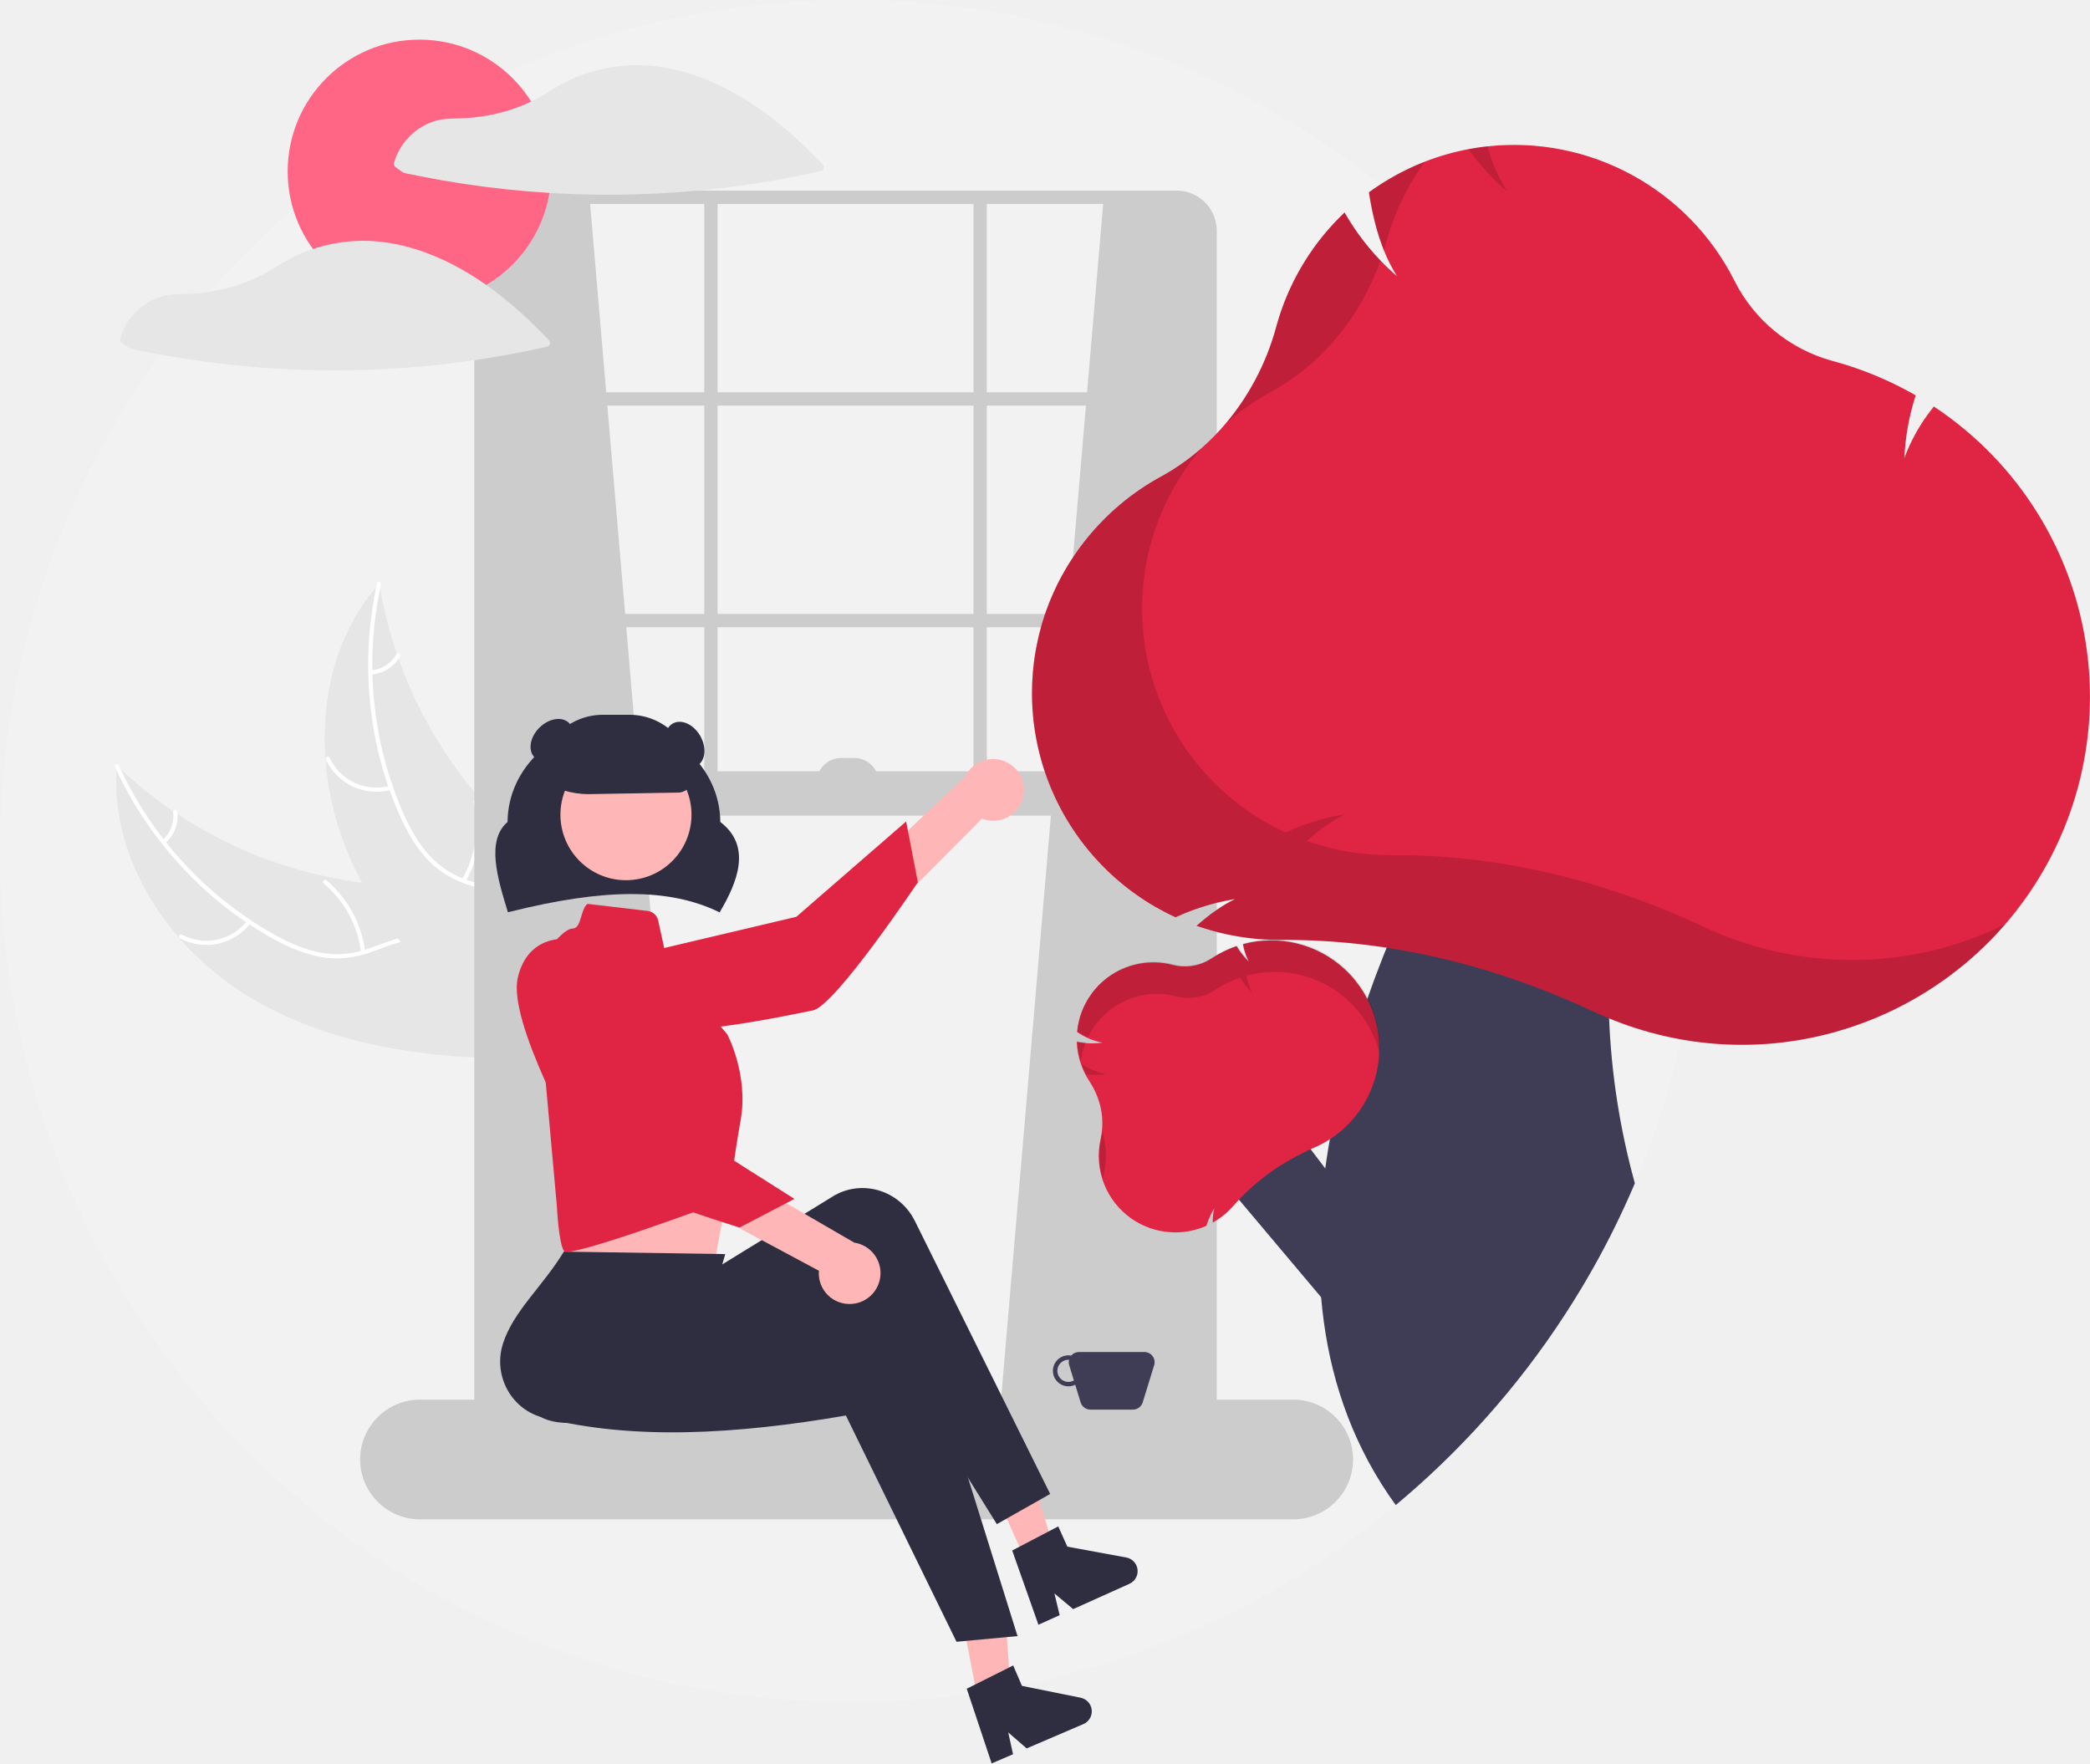
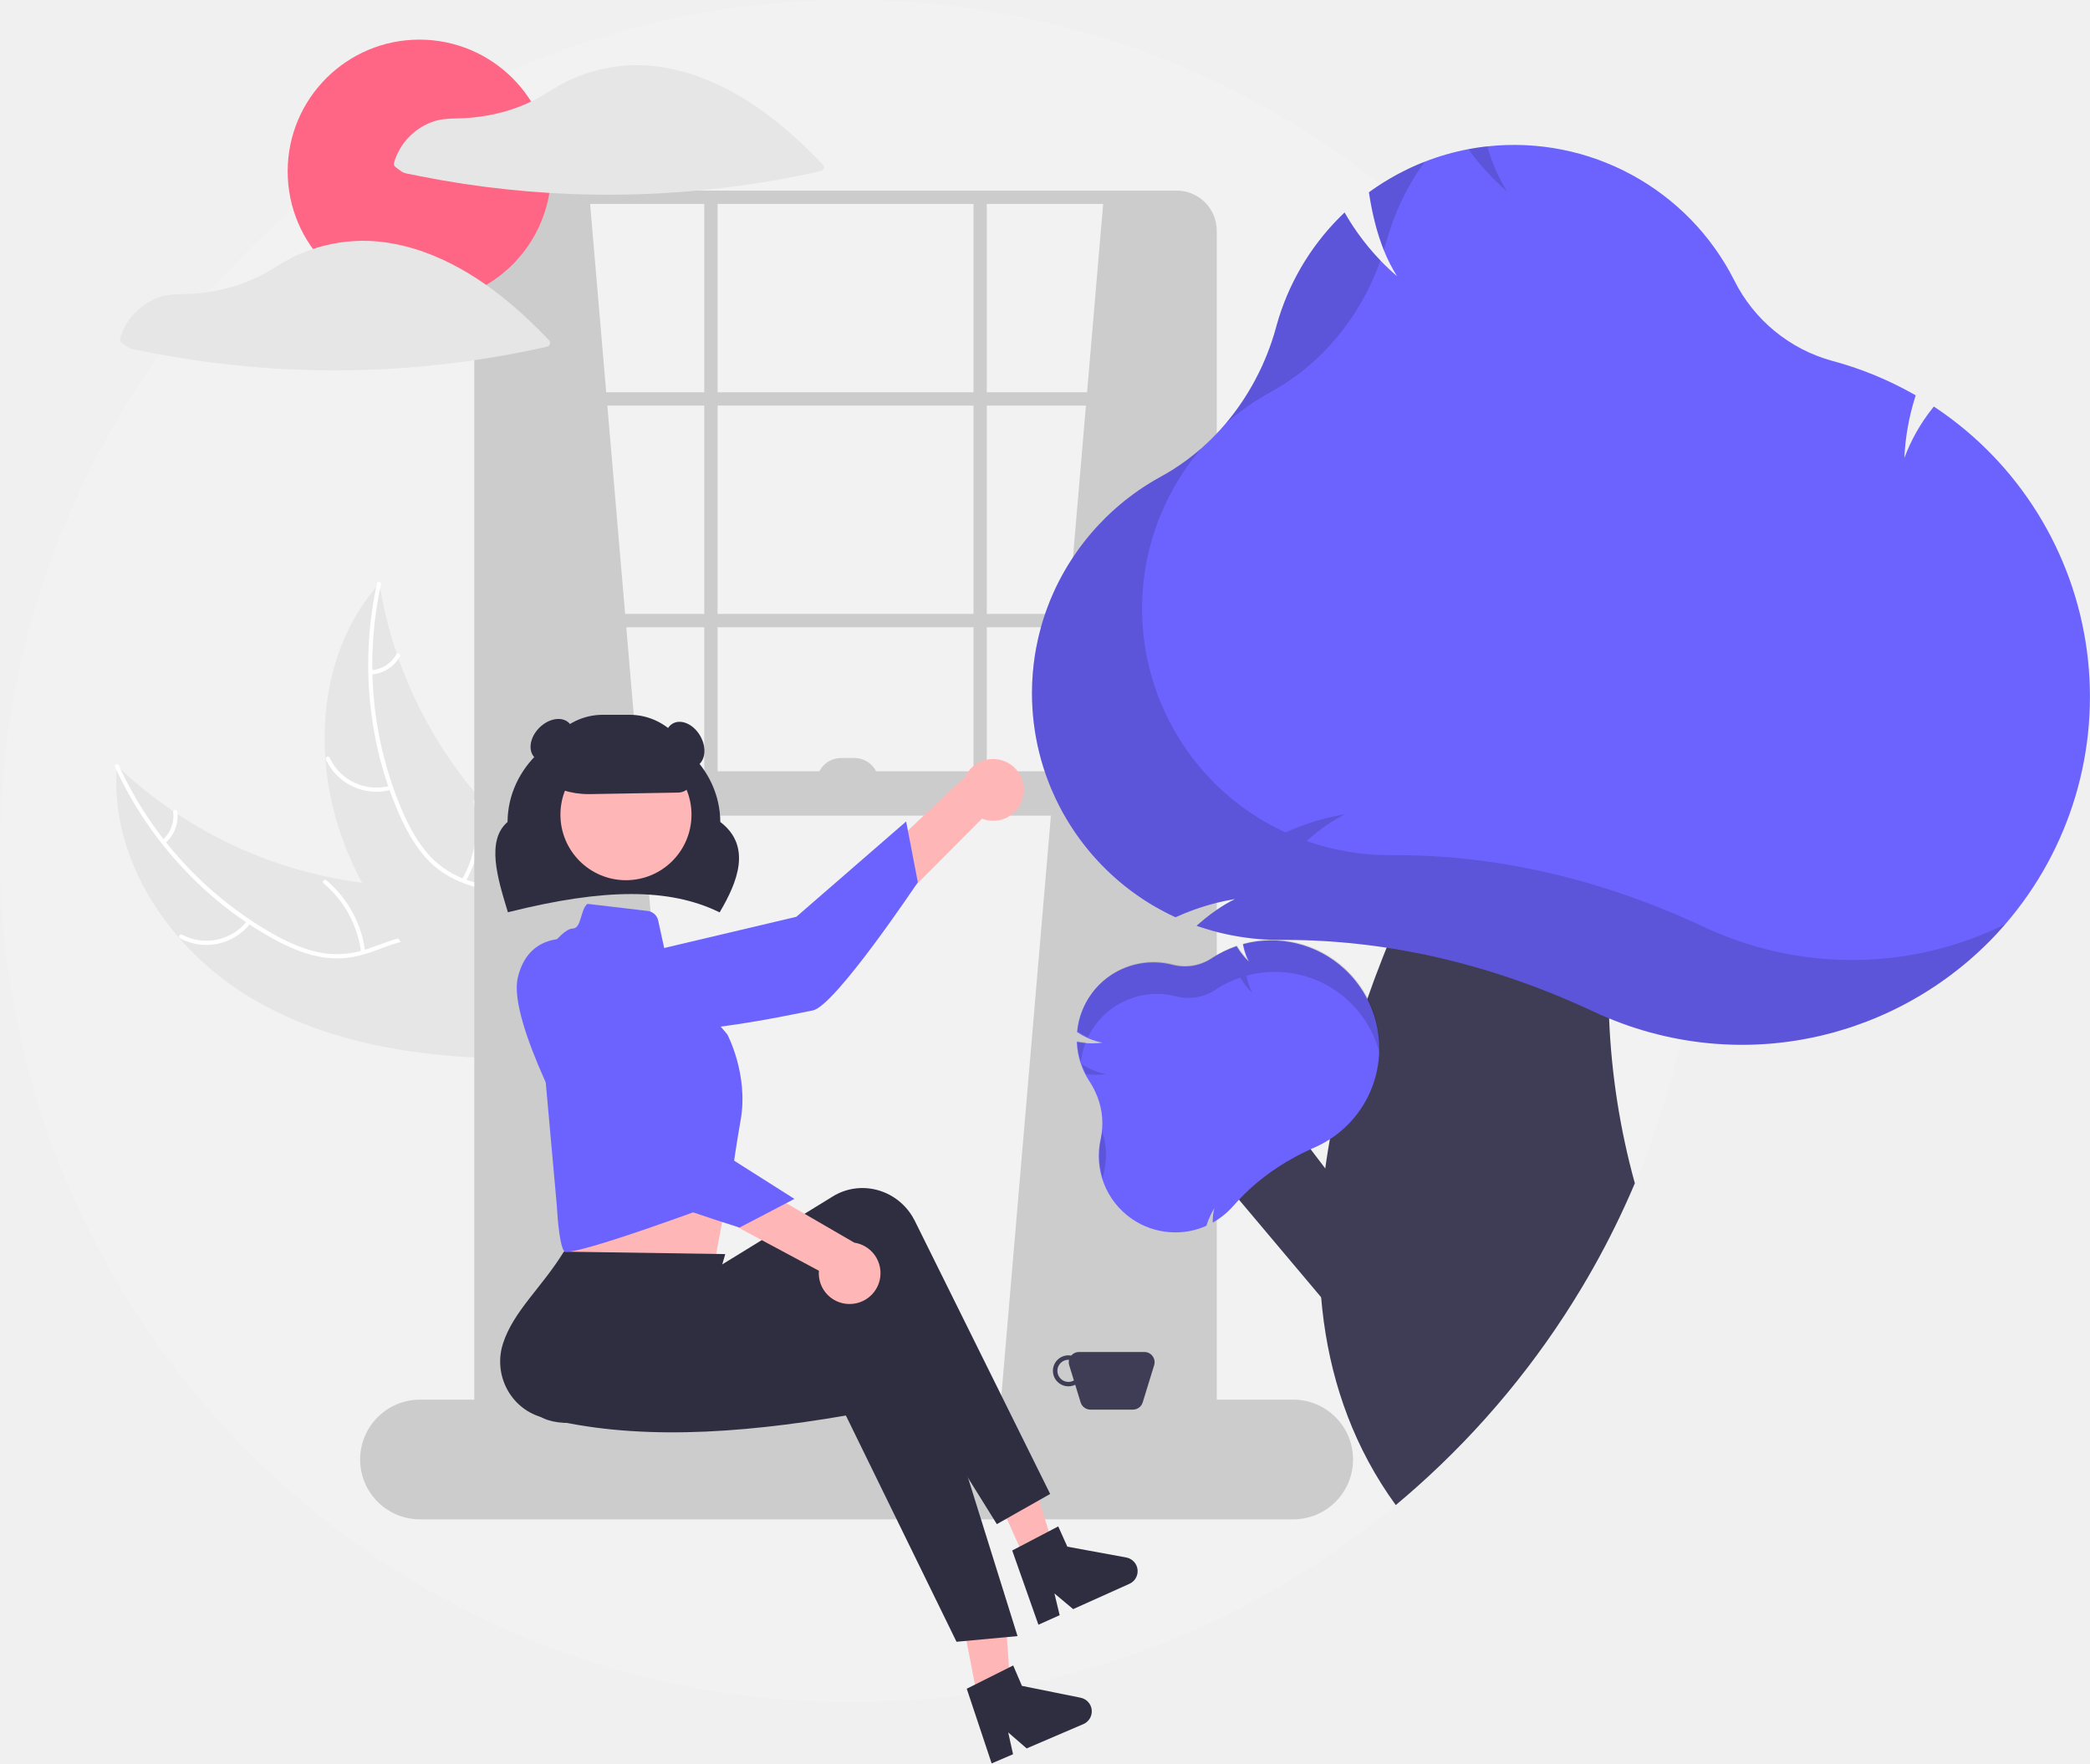
<svg xmlns="http://www.w3.org/2000/svg" data-name="Layer 1" width="943.001" height="795.629" viewBox="0 0 943.001 795.629">
  <path d="M896.499,436.185q0,16.77-1.41,33.2-1.11,12.825-3.03,25.42-2.04,13.335-5,26.35v.01q-1.935,8.565-4.25,16.99a378.355,378.355,0,0,1-16.67,47.92q-2.16,5.085-4.46,10.1a378.585,378.585,0,0,1-19.46,36.94,385.534,385.534,0,0,1-74.35,89.85q-4.74,4.215-9.61,8.29a382.421,382.421,0,0,1-245.76,88.93c-212.08,0-384-171.92-384-384,0-212.08,171.92-384,384-384a382.306,382.306,0,0,1,238.77,83.25q4.77,3.78,9.42,7.73a386.731,386.731,0,0,1,42.23,41.8h.01A382.505,382.505,0,0,1,896.499,436.185Z" transform="translate(-128.4995 -52.18526)" fill="#f2f2f2" />
  <path d="M241.856,502.516c-36.581-21.772-64.19-62.461-60.606-104.878a196.133,196.133,0,0,0,123.333,54.055c17.822,1.053,37.754.369,50.874,12.478,8.163,7.534,11.963,18.878,12.586,29.969.623,11.091-1.599,22.124-3.809,33.011l.761,2.667C322.426,529.978,278.436,524.288,241.856,502.516Z" transform="translate(-128.4995 -52.18526)" fill="#e6e6e6" />
  <path d="M182.142,397.593a167.641,167.641,0,0,0,69.678,76.049c6.587,3.687,13.59,6.854,21.032,8.323a41.405,41.405,0,0,0,21.723-1.721c6.534-2.204,12.963-5.214,19.919-5.791,7.332-.608,14.12,2.221,19.453,7.175,6.525,6.062,10.483,14.107,14.08,22.109,3.994,8.885,8.001,18.176,15.659,24.565.928.774-.328,2.168-1.254,1.396-13.322-11.116-15.497-29.732-26.146-42.824-4.969-6.109-11.809-10.757-19.935-10.635-7.106.107-13.738,3.206-20.334,5.495-6.927,2.403-13.865,3.532-21.178,2.474-7.48-1.081-14.622-3.981-21.274-7.484a162.642,162.642,0,0,1-40.498-30.723A170.614,170.614,0,0,1,180.355,398.165c-.501-1.095,1.29-1.66,1.787-.572Z" transform="translate(-128.4995 -52.18526)" fill="#fff" />
  <path d="M241.624,468.62a25.152,25.152,0,0,1-31.817,6.956c-1.064-.571-.227-2.25.838-1.679a23.29,23.29,0,0,0,29.583-6.531c.727-.964,2.119.296,1.396,1.254Z" transform="translate(-128.4995 -52.18526)" fill="#fff" />
  <path d="M291.41,481.797a48.478,48.478,0,0,0-16.879-31.036c-.925-.777.33-2.172,1.254-1.396A50.424,50.424,0,0,1,293.284,481.697c.148,1.201-1.727,1.294-1.874.1Z" transform="translate(-128.4995 -52.18526)" fill="#fff" />
  <path d="M201.841,431.157a14.237,14.237,0,0,0,4.79-12.632c-.163-1.198,1.712-1.29,1.874-.1a15.954,15.954,0,0,1-5.268,13.986.97.97,0,0,1-1.325.071.943.943,0,0,1-.071-1.325Z" transform="translate(-128.4995 -52.18526)" fill="#fff" />
  <path d="M299.659,315.46c.123.745.246,1.491.383,2.243a187.493,187.493,0,0,0,7.517,29.471c.243.747.501,1.499.765,2.238a197.66,197.66,0,0,0,36.584,62.908,191.952,191.952,0,0,0,20.694,20.552c10.233,8.722,22.022,17.365,28.582,28.626a32.93,32.93,0,0,1,1.871,3.621L368.189,528.683c-.136.113-.258.232-.394.346l-.997,2.589c-.405-.299-.818-.618-1.223-.917-.236-.172-.465-.359-.701-.532-.155-.119-.31-.24-.457-.339-.052-.04-.103-.08-.141-.113-.147-.099-.273-.206-.405-.299q-3.474-2.664-6.923-5.386c-.015-.006-.015-.006-.023-.027-17.484-13.872-33.964-29.326-47.574-46.789-.409-.526-.833-1.057-1.23-1.611a183.167,183.167,0,0,1-16.25-25.087,161.928,161.928,0,0,1-6.968-14.829,134.653,134.653,0,0,1-9.588-40.995c-2.043-28.075,4.916-56.49,22.949-77.632C298.727,316.522,299.182,315.995,299.659,315.46Z" transform="translate(-128.4995 -52.18526)" fill="#e6e6e6" />
  <path d="M300.403,315.957a167.641,167.641,0,0,0,9.848,102.672c3.04,6.91,6.724,13.655,11.782,19.308a41.405,41.405,0,0,0,18.381,11.705c6.544,2.175,13.489,3.641,19.391,7.369,6.22,3.929,9.937,10.274,11.212,17.441,1.56,8.769-.123,17.575-2.069,26.13-2.16,9.498-4.555,19.33-2.287,29.042.275,1.177-1.567,1.534-1.841.359-3.945-16.896,5.527-33.07,4.907-49.934-.29-7.869-2.953-15.699-9.515-20.494-5.738-4.193-12.899-5.711-19.544-7.856-6.977-2.252-13.197-5.528-18.399-10.775-5.322-5.367-9.278-11.982-12.481-18.784a162.642,162.642,0,0,1-13.838-48.913,170.614,170.614,0,0,1,2.683-57.888c.26-1.176,2.029-.549,1.771.619Z" transform="translate(-128.4995 -52.18526)" fill="#fff" />
  <path d="M305.132,408.481A25.152,25.152,0,0,1,275.54,394.879c-.506-1.096,1.174-1.933,1.68-.836a23.29,23.29,0,0,0,27.553,12.596c1.161-.331,1.513,1.512.359,1.841Z" transform="translate(-128.4995 -52.18526)" fill="#fff" />
  <path d="M336.95,448.976a48.477,48.477,0,0,0,5.209-34.943c-.271-1.178,1.571-1.535,1.841-.359a50.424,50.424,0,0,1-5.494,36.35c-.605,1.047-2.158-.006-1.556-1.048Z" transform="translate(-128.4995 -52.18526)" fill="#fff" />
  <path d="M295.923,354.616a14.237,14.237,0,0,0,11.429-7.202c.591-1.055,2.144 0,1.556,1.048a15.954,15.954,0,0,1-12.626,7.995.97.97,0,0,1-1.1-.741.943.943,0,0,1,.741-1.1Z" transform="translate(-128.4995 -52.18526)" fill="#fff" />
  <path d="M394.499,141.185l47,550.192-94,7.068V148.185C358.7,140.774,374.779,139.614,394.499,141.185Z" transform="translate(-128.4995 -52.18526)" fill="#ccc" />
  <path d="M626.499,141.185l-47,550.192,94,7.068V148.185C662.298,140.774,646.22,139.614,626.499,141.185Z" transform="translate(-128.4995 -52.18526)" fill="#ccc" />
  <path d="M659.425,721.185H360.574a18.095,18.095,0,0,1-18.075-18.075V156.26a18.095,18.095,0,0,1,18.075-18.075H659.425A18.095,18.095,0,0,1,677.499,156.26v546.85A18.095,18.095,0,0,1,659.425,721.185Zm-298.851-577A12.088,12.088,0,0,0,348.499,156.26v546.85a12.089,12.089,0,0,0,12.075,12.075H659.425a12.089,12.089,0,0,0,12.075-12.075V156.26a12.088,12.088,0,0,0-12.075-12.075Z" transform="translate(-128.4995 -52.18526)" fill="#ccc" />
  <rect x="217" y="177" width="329" height="6" fill="#ccc" />
  <rect x="217" y="277" width="329" height="6" fill="#ccc" />
  <rect x="317.764" y="89" width="6" height="273" fill="#ccc" />
  <rect x="439.236" y="89" width="6" height="273" fill="#ccc" />
  <path d="M711.999,737.685h-394a27,27,0,0,1,0-54h394a27,27,0,0,1,0,54Z" transform="translate(-128.4995 -52.18526)" fill="#ccc" />
  <rect x="219" y="348" width="327" height="20" fill="#ccc" />
  <path d="M453.194,463.836l-.415-.2c-22.292-10.769-51.483-10.759-94.653.035l-.461.115-.138-.455c-4.567-14.974-9.74-31.934-.021-40.278.136-24.485,21.614-44.368,47.996-44.368,26.376,0,47.851,19.872,47.995,44.351,14.458,11.054,7.567,27.388-.068,40.402Z" transform="translate(-128.4995 -52.18526)" fill="#2f2e41" />
  <path d="M590.206,411.405a13.844,13.844,0,0,1-18.647,10.147l-78.778,79.165L485.753,476.136,563.994,402.621a13.919,13.919,0,0,1,26.212,8.784Z" transform="translate(-128.4995 -52.18526)" fill="#ffb6b6" />
-   <path d="M395.507,487.618s-7.147,16.197,10.488,26.185,79.273-3.812,89.274-5.738S542.625,450.237,542.625,450.237l-5.282-27.415-49.54,43.005Z" transform="translate(-128.4995 -52.18526)" fill="#e02443" />
+   <path d="M395.507,487.618s-7.147,16.197,10.488,26.185,79.273-3.812,89.274-5.738S542.625,450.237,542.625,450.237l-5.282-27.415-49.54,43.005Z" transform="translate(-128.4995 -52.18526)" fill="#6c63ff" />
  <path d="M382.499,577.185l1,19s-2.952,16.83-.524,20.462c2.409,3.614,68.15,4.07,68.15,4.07s4.344-23.416,8.085-43.913Z" transform="translate(-128.4995 -52.18526)" fill="#ffb6b6" />
  <polygon points="443.014 776.221 456.758 773.445 452.824 717.931 432.54 722.028 443.014 776.221" fill="#ffb6b6" />
  <polygon points="462.701 703.978 475.478 698.233 458.903 645.117 440.045 653.597 462.701 703.978" fill="#ffb6b6" />
  <path d="M602.33,726.235l-24.058,13.622-59.332-95.342c-41.651,28.061-82.381,41.499-123.441,48.67-13.882,2.472-28.035,1.219-30.701-12.91q-.187-.991-.298-1.993c-1.639-15.433,17.558-35.215,19.999-54.097l52.54-3.154,6.479,8.307L504.28,591.982c12.219-7.512,28.291-3.449,35.897,9.076q.602.992,1.118,2.033Z" transform="translate(-128.4995 -52.18526)" fill="#2f2e41" />
  <path d="M587.605,790.372l-27.528,2.558-49.913-102.081c-49.495,8.512-96.19,11.239-136.579.942-13.675-3.438-22.034-17.558-18.67-31.538q.236-.98.545-1.94c4.834-14.748,17.487-25.183,27.456-41.404L455.733,618.016l-8.133,28.062,70.736-9.154c14.225-1.841,27.217,8.456,29.018,22.998q.143,1.152.186,2.313Z" transform="translate(-128.4995 -52.18526)" fill="#2f2e41" />
  <circle cx="282.432" cy="367.57" r="29.568" fill="#ffb6b6" />
-   <path d="M393.598,459.997l27.111,3.19a5.532,5.532,0,0,1,4.758,4.313l4.311,19.729,26.877,31.651s9.651,18.096,6.032,38.605-5.21,35.748-5.21,35.748S385.381,620.263,382.968,616.644s-3.196-20.058-3.196-20.058L370.121,489.216S380.979,471.121,387.011,471.121C390.904,470.989,390.405,462.228,393.598,459.997Z" transform="translate(-128.4995 -52.18526)" fill="#e02443" />
-   <ellipse cx="329.711" cy="539.387" rx="6.884" ry="8.261" fill="#e02443" />
+   <path d="M393.598,459.997l27.111,3.19a5.532,5.532,0,0,1,4.758,4.313l4.311,19.729,26.877,31.651s9.651,18.096,6.032,38.605-5.21,35.748-5.21,35.748S385.381,620.263,382.968,616.644s-3.196-20.058-3.196-20.058L370.121,489.216S380.979,471.121,387.011,471.121C390.904,470.989,390.405,462.228,393.598,459.997Z" transform="translate(-128.4995 -52.18526)" fill="#6c63ff" />
+   <ellipse cx="329.711" cy="539.387" rx="6.884" ry="8.261" fill="#6c63ff" />
  <path d="M564.693,814.113l20.954-10.501,3.949,9.213,26.496,5.356a6.261,6.261,0,0,1,1.227,11.892l-25.601,10.974-8.319-7.222,2.183,9.852-9.653,4.138Z" transform="translate(-128.4995 -52.18526)" fill="#2f2e41" />
  <path d="M585.204,751.744l20.766-10.868,4.111,9.142,26.587,4.889a6.261,6.261,0,0,1,1.436,11.869l-25.404,11.422-8.445-7.074,2.356,9.812-9.578,4.307Z" transform="translate(-128.4995 -52.18526)" fill="#2f2e41" />
  <path d="M394.039,410.48a37.838,37.838,0,0,1-21.826-6.886l-.213-.149v-.26a28.532,28.532,0,0,1,28.5-28.5h12a28.532,28.532,0,0,1,28.5,28.5,6.636,6.636,0,0,1-6.49,6.604l-39.796.686C394.488,410.479,394.263,410.48,394.039,410.48Z" transform="translate(-128.4995 -52.18526)" fill="#2f2e41" />
  <ellipse cx="437.499" cy="388.185" rx="8" ry="11" transform="translate(-263.9783 218.5714) rotate(-30)" fill="#2f2e41" />
  <ellipse cx="377.5" cy="386.185" rx="11" ry="8" transform="translate(-291.0066 327.8583) rotate(-45)" fill="#2f2e41" />
  <path d="M644.838,662.185H615.325a4.57,4.57,0,0,0-3.499,1.617,6.999,6.999,0,1,0,1.806,13.173l2.448,7.954a4.611,4.611,0,0,0,4.408,3.255h19.188a4.611,4.611,0,0,0,4.407-3.255l5.163-16.777A4.612,4.612,0,0,0,644.838,662.185Zm-34.256,13.5a5,5,0,1,1,0-10c.091,0,.176.022.267.027a4.564,4.564,0,0,0,.07,2.441l2.112,6.865A4.937,4.937,0,0,1,610.581,675.685Z" transform="translate(-128.4995 -52.18526)" fill="#3f3d56" />
  <path d="M513.052,640.478a13.844,13.844,0,0,1-15.07-14.951L399.543,572.775,421.074,558.989l92.873,53.858a13.919,13.919,0,0,1-.895,27.63Z" transform="translate(-128.4995 -52.18526)" fill="#ffb6b6" />
-   <path d="M384.182,475.832s-17.566-2.2-22.075,17.56,26.396,74.846,31.111,83.874,68.983,28.773,68.983,28.773l24.747-12.926-55.411-35.118Z" transform="translate(-128.4995 -52.18526)" fill="#e02443" />
+   <path d="M384.182,475.832s-17.566-2.2-22.075,17.56,26.396,74.846,31.111,83.874,68.983,28.773,68.983,28.773l24.747-12.926-55.411-35.118Z" transform="translate(-128.4995 -52.18526)" fill="#6c63ff" />
  <path d="M379.5,342h6a11,11,0,0,1,11,11v0a0,0,0,0,1,0,0h-28a0,0,0,0,1,0,0v0A11,11,0,0,1,379.5,342Z" fill="#ccc" />
  <circle cx="189.242" cy="77.324" r="59.442" fill="#ff6584" />
  <path d="M499.738,126.411c-15.731-16.502-34.001-31.557-55.63-39.512a89.414,89.414,0,0,0-18.633-4.682c-.051-.007-.1.003-.15-.001a2.746,2.746,0,0,0-.314-.062,71.725,71.725,0,0,0-26.622,1.607A73.554,73.554,0,0,0,385.993,88.079a108.399,108.399,0,0,0-11.631,6.592,75.653,75.653,0,0,1-25.703,9.589,86.468,86.468,0,0,1-13.805,1.355c-4.018.081-7.807.22-11.613,1.672a27.874,27.874,0,0,0-16.976,18.381,1.807,1.807,0,0,0,.803,1.974c1.03.737,2.034,1.574,3.115,2.231a9.719,9.719,0,0,0,3.043.83q2.58.544,5.167,1.057,9.529,1.888,19.137,3.343,19.442,2.943,39.094,4.146a435.303,435.303,0,0,0,78.685-2.365,436.802,436.802,0,0,0,43.655-7.551A1.764,1.764,0,0,0,499.738,126.411Z" transform="translate(-128.4995 -52.18526)" fill="#e6e6e6" />
  <path d="M320.562,166.155a89.414,89.414,0,0,0-18.632-4.682c-.051-.007-.1.003-.15-.001a2.747,2.747,0,0,0-.314-.062,71.725,71.725,0,0,0-26.622,1.607,73.555,73.555,0,0,0-12.396,4.318,108.4,108.4,0,0,0-11.631,6.592,75.653,75.653,0,0,1-25.703,9.589,86.468,86.468,0,0,1-13.805,1.355c-4.018.081-7.807.22-11.613,1.672A27.874,27.874,0,0,0,182.72,204.923a1.807,1.807,0,0,0,.803,1.974c1.03.737,2.034,1.574,3.115,2.231a9.719,9.719,0,0,0,3.043.83q2.58.544,5.167,1.057,9.529,1.888,19.137,3.343,19.442,2.943,39.094,4.146a435.303,435.303,0,0,0,78.685-2.365,436.803,436.803,0,0,0,43.655-7.551,1.764,1.764,0,0,0,.771-2.922C360.461,189.165,342.191,174.11,320.562,166.155Z" transform="translate(-128.4995 -52.18526)" fill="#e6e6e6" />
  <polygon points="620.723 557.099 575.011 497.048 538.943 517.442 615.374 608.204 620.723 557.099" fill="#3f3d56" />
  <path d="M854.519,511.665a329.337,329.337,0,0,0,11.62,74.41q-2.16,5.085-4.46,10.1a378.585,378.585,0,0,1-19.46,36.94,385.534,385.534,0,0,1-74.35,89.85q-4.74,4.215-9.61,8.29c-18.51-25.52-28.5-53.68-32.45-82.66-.5-3.68-.91-7.4-1.22-11.1v-.02a236.759,236.759,0,0,1-.73-27.04c.01-.72.03-1.45.06-2.18.35-9.64,1.22-19.3,2.53-28.87v-.01c.15-1.1.3-2.2.47-3.3.48-3.3,1.02-6.6,1.61-9.88a400.208,400.208,0,0,1,14.34-55.79v-.01c.17-.53.34-1.05.53-1.57.66-1.98,1.33-3.94,2.02-5.9a3.435,3.435,0,0,1,.16-.45q1.335-3.84,2.73-7.62.375-1.05.78-2.1c1.05-2.81,2.12-5.6,3.21-8.35.34-.88.69-1.76,1.04-2.63.27-.67.53-1.34.81-2v-.01q2.385-5.895,4.83-11.56c4.57-10.62,9.27-20.61,13.85-29.82l.01-.01c19.01-38.13,36.29-62.89,36.29-62.89l64.89,21c-7.74,13.73-13.73,33.98-17.01,57.87a323.067,323.067,0,0,0-2.49,57.3Z" transform="translate(-128.4995 -52.18526)" fill="#3f3d56" />
-   <path d="M746.669,505.555c-.38-.89-.81-1.76-1.25-2.63a49.257,49.257,0,0,0-8.71-12c-.52-.53-1.06-1.06-1.62-1.56a48.718,48.718,0,0,0-45.48-11.26l-.04.02-.3.08.07.34a28.28,28.28,0,0,0,1.3,4.65c.15.41.32.8.49,1.19.07.18.16.34.24.52,0,0-.01.01.01.01,0,.01.01.02.01.03.19.37.37.75.57,1.11-.41-.39-.8-.79-1.18-1.2-.37-.38-.71-.78-1.05-1.18a33.147,33.147,0,0,1-3.15-4.34l-.16-.27-.28.11a49.113,49.113,0,0,0-10.72,5.25l-.36.24a21.802,21.802,0,0,1-17.51,2.86,34.718,34.718,0,0,0-27.59,4.51,34.303,34.303,0,0,0-7.18,6.26c-.18.21-.36.43-.54.64-.38.46-.74.93-1.09,1.41a34.263,34.263,0,0,0-6.67,17.23l-.02.23.19.13a29.714,29.714,0,0,0,11.24,4.68,33.63,33.63,0,0,1-7.64.19h-.01a30.941,30.941,0,0,1-3.44-.48l-.21-.04h-.01l-.26-.05.04.48a34.399,34.399,0,0,0,5.57,17.15l.1.14a1.407,1.407,0,0,1,.1.16,35.997,35.997,0,0,1,3.52,6.91,32.918,32.918,0,0,1,1.48,18.91,34.48,34.48,0,0,0,14.12,36.18,34.296,34.296,0,0,0,16.95,5.95c.83.07,1.67.11,2.51.11a34.479,34.479,0,0,0,13.97-2.91l.16-.06.04-.18a33.841,33.841,0,0,1,3.54-7.78,23.575,23.575,0,0,0-.74,5.87v.66l.57-.33c.49-.29.99-.6,1.44-.89a35.226,35.226,0,0,0,7.27-6.32c.83-.96,1.67-1.89,2.55-2.82l.01-.01c1.71-1.82,3.52-3.6,5.4-5.3a100.973,100.973,0,0,1,12.8-9.77,110.307,110.307,0,0,1,14.13-7.68h.01c.55-.26,1.11-.51,1.66-.75a48.741,48.741,0,0,0,7.01-3.76c.08-.05.15-.09.22-.14a48.792,48.792,0,0,0,17.92-60.5Z" transform="translate(-128.4995 -52.18526)" fill="#e02443" />
+   <path d="M746.669,505.555c-.38-.89-.81-1.76-1.25-2.63a49.257,49.257,0,0,0-8.71-12c-.52-.53-1.06-1.06-1.62-1.56a48.718,48.718,0,0,0-45.48-11.26l-.04.02-.3.08.07.34a28.28,28.28,0,0,0,1.3,4.65c.15.41.32.8.49,1.19.07.18.16.34.24.52,0,0-.01.01.01.01,0,.01.01.02.01.03.19.37.37.75.57,1.11-.41-.39-.8-.79-1.18-1.2-.37-.38-.71-.78-1.05-1.18a33.147,33.147,0,0,1-3.15-4.34l-.16-.27-.28.11a49.113,49.113,0,0,0-10.72,5.25l-.36.24a21.802,21.802,0,0,1-17.51,2.86,34.718,34.718,0,0,0-27.59,4.51,34.303,34.303,0,0,0-7.18,6.26c-.18.21-.36.43-.54.64-.38.46-.74.93-1.09,1.41a34.263,34.263,0,0,0-6.67,17.23l-.02.23.19.13a29.714,29.714,0,0,0,11.24,4.68,33.63,33.63,0,0,1-7.64.19h-.01a30.941,30.941,0,0,1-3.44-.48l-.21-.04h-.01l-.26-.05.04.48a34.399,34.399,0,0,0,5.57,17.15l.1.14a1.407,1.407,0,0,1,.1.16,35.997,35.997,0,0,1,3.52,6.91,32.918,32.918,0,0,1,1.48,18.91,34.48,34.48,0,0,0,14.12,36.18,34.296,34.296,0,0,0,16.95,5.95c.83.07,1.67.11,2.51.11a34.479,34.479,0,0,0,13.97-2.91l.16-.06.04-.18a33.841,33.841,0,0,1,3.54-7.78,23.575,23.575,0,0,0-.74,5.87v.66l.57-.33c.49-.29.99-.6,1.44-.89a35.226,35.226,0,0,0,7.27-6.32c.83-.96,1.67-1.89,2.55-2.82l.01-.01c1.71-1.82,3.52-3.6,5.4-5.3a100.973,100.973,0,0,1,12.8-9.77,110.307,110.307,0,0,1,14.13-7.68h.01c.55-.26,1.11-.51,1.66-.75a48.741,48.741,0,0,0,7.01-3.76c.08-.05.15-.09.22-.14a48.792,48.792,0,0,0,17.92-60.5Z" transform="translate(-128.4995 -52.18526)" fill="#6c63ff" />
  <path d="M626.777,580.184a34.46,34.46,0,0,0-.619,3.684,34.929,34.929,0,0,1-.782-18.176c.208-.921.364-1.853.486-2.791A32.78,32.78,0,0,1,626.777,580.184Z" transform="translate(-128.4995 -52.18526)" opacity="0.15" />
  <path d="M627.533,536.806a33.631,33.631,0,0,1-8.932.043,34.586,34.586,0,0,1-2.007-4.545A29.305,29.305,0,0,0,627.533,536.806Z" transform="translate(-128.4995 -52.18526)" opacity="0.15" />
  <path d="M618.364,522.484a34.761,34.761,0,0,0-2.161,8.705,34.362,34.362,0,0,1-1.602-8.768l-.025-.48.472.092A33.397,33.397,0,0,0,618.364,522.484Z" transform="translate(-128.4995 -52.18526)" opacity="0.15" />
  <path d="M630.217,491.738a34.632,34.632,0,0,1,27.574-4.516,21.766,21.766,0,0,0,17.52-2.855l.361-.238a48.965,48.965,0,0,1,10.714-5.262l.288-.1.157.26a33.12,33.12,0,0,0,5.376,6.725,25.398,25.398,0,0,1-2.618-7.51l-.068-.346.341-.09a48.721,48.721,0,0,1,61.116,49.7,48.73,48.73,0,0,0-59.715-35.207l-.341.09.068.346a25.399,25.399,0,0,0,2.618,7.51,33.121,33.121,0,0,1-5.376-6.725l-.157-.26-.288.1a48.964,48.964,0,0,0-10.714,5.262l-.361.238a21.766,21.766,0,0,1-17.52,2.855,34.556,34.556,0,0,0-39.8,18.426,41.881,41.881,0,0,1-4.493-2.51l-.196-.124.023-.23A34.418,34.418,0,0,1,630.217,491.738Z" transform="translate(-128.4995 -52.18526)" opacity="0.15" />
-   <path d="M1001.979,236.225l-.95-.63-.69.9a81.83,81.83,0,0,0-12.59,22.29,106.752,106.752,0,0,1,4.82-27.29l.3-.93-.86-.49a157.689,157.689,0,0,0-35.5-14.72l-1.35-.36a70.061,70.061,0,0,1-44.15-36.28,111.368,111.368,0,0,0-111.43-60.49h-.01c-.24.02-.49.05-.73.08-.41.04-.81.09-1.21.14-.82.11-1.62.22-2.42.34-.68.1-1.37.21-2.05.33-.36.05-.71.11-1.06.18-.35.06-.71.12-1.06.19h-.01a110.254,110.254,0,0,0-19.66,5.65h-.01v.01l-1.61.63q-2.49,1.02-4.94,2.16c-.37.17-.73.35-1.1.52-.1.05-.21.1-.31.16-1.05.5-2.09,1.02-3.12,1.57-.15.07-.3.15-.45.23l-.96.51q-3.165,1.71-6.22,3.63c-.17.1-.33.2-.5.31-.18.12-.37.24-.55.36-.11.06-.22.14-.33.21-.31.19-.61.39-.91.6-.6.39-1.2.79-1.79,1.2-.61.41-1.21.84-1.81,1.27l-.6.43.11.74c.1.61.19,1.22.3,1.82.1.6.2,1.19.31,1.78.17.99.36,1.97.55,2.92.13.63.25,1.25.39,1.86q.195.945.42,1.89c.29,1.3.6,2.56.93,3.8.16.62.33,1.24.51,1.85.1.37.2.74.31,1.1q.12.375.24.75c.02.08.04.17.07.26a2.406,2.406,0,0,0,.08.25q.165.555.33,1.08c.06.19.12.38.19.56.14.43.29.87.44,1.29.16.48.33.96.5,1.43.04.12.08.23.12.35.03.09.06.18.1.27.04.1.08.21.12.31.17.45.34.91.52,1.36.06.16.12.33.19.49a71.635,71.635,0,0,0,5.95,11.7q-3.885-3.33-7.48-7.06a107.658,107.658,0,0,1-10.2-12.31c-.25-.34-.5-.69-.73-1.04-.47-.67-.93-1.34-1.38-2.02-.48-.7-.94-1.43-1.39-2.15-.3-.48-.6-.97-.89-1.45-.29-.46-.56-.91-.82-1.37l-.78-1.34h-.01v.01l-1.1,1.08c-.44.43-.88.86-1.31,1.29a111.134,111.134,0,0,0-28.27,48.65l-.15.55-.15.57c-.29,1.02-.58,2.01-.89,3.02v.01c-.3,1-.62,2-.96,2.98-.31.93-.63,1.85-.97,2.77q-.165.465-.36.93c-.21.6-.44,1.19-.67,1.79-.11.27-.22.55-.33.82-.27.66-.54,1.32-.81,1.97-.04.1-.09.21-.14.31-.08.2-.17.4-.25.59-.21.48-.43.97-.64,1.45-.15.31-.29.63-.43.94-.06.14-.13.28-.19.42-.37.8-.75,1.59-1.15,2.37-.45.92-.91,1.84-1.4,2.74-.43.84-.88,1.66-1.35,2.48-.81,1.45-1.66,2.89-2.54,4.29-.34.54-.68,1.08-1.03,1.62-.08.13-.16.26-.24.38-.29.47-.59.92-.9,1.38-.21.31-.42.62-.63.92-.35.54-.72,1.06-1.1,1.57-.1.16-.21.31-.32.46-.56.78-1.12,1.54-1.69,2.3-.02.01-.02.02-.03.03-.02,0-.02.01-.03.02-.25.33-.5.66-.76.98-.34.47-.71.93-1.08,1.38-.6.76-1.23,1.53-1.87,2.28-.02.02-.03.04-.05.05a106.528,106.528,0,0,1-10.74,10.92c-.07.06-.12.12-.19.17-.54.47-1.08.94-1.64,1.4q-.345.285-.69.57c-.38.32-.77.64-1.15.93a.793.793,0,0,1-.15.12c-.34.28-.67.54-1.01.8-.41.33-.82.64-1.24.95q-2.97,2.25-6.1,4.25c-.31.21-.64.42-.96.62-.19.12-.38.24-.56.34-.76.47-1.52.93-2.28,1.37-.76.45-1.54.88-2.31,1.3-1.65.9-3.28,1.84-4.87,2.82-.8.5-1.6,1-2.39,1.51q-4.71,3.06-9.07,6.55a110.737,110.737,0,0,0-8.35,7.41q-.495.48-.99.99c-.66.65-1.3,1.31-1.91,1.97-.98,1.01-1.92,2.05-2.85,3.1a112.398,112.398,0,0,0-12.96,18.02,105.926,105.926,0,0,0-5.08,9.89c-1.15,2.53-2.2,5.12-3.15,7.74q-.945,2.625-1.77,5.3c-.27.89-.53,1.79-.78,2.69-.85,3.05-1.56,6.13-2.14,9.22q-.705,3.72-1.14,7.45c-.15,1.25-.27,2.5-.38,3.74q-.386,4.572-.395,9.152a111.31,111.31,0,0,0,3.315,27.178q.735,2.94,1.63,5.85c.3.97.62,1.93.94,2.89q1.215,3.6,2.69,7.13.885,2.115,1.86,4.2a111.616,111.616,0,0,0,15.68,24.56q1.545,1.845,3.19,3.63c.01,0,0,.01,0,.01a110.899,110.899,0,0,0,8.63,8.44h.01q1.815,1.605,3.69,3.11c.01-.01.01,0,.01,0,1.26,1.02,2.53,2,3.83,2.95q.975.705,1.98,1.41,1.965,1.395,4.01,2.69h.01q2.04,1.32,4.14,2.52c2.81,1.61,5.69,3.12,8.65,4.49l.5.23.51-.23a109.461,109.461,0,0,1,14.64-5.37c1.1-.32,2.21-.61,3.31-.89q4.17-1.035,8.4-1.74a69.101,69.101,0,0,0-7.94,4.67c-1.97,1.33-3.91,2.78-5.86,4.38-.65.53-1.3,1.08-1.95,1.64l-1.62,1.4,2.03.67c.74.24,1.48.48,2.22.7,1.01.32,2.01.61,2.99.88q3.21.9,6.46,1.59c.53.11,1.05.22,1.58.33,1.03.2,2.07.4,3.11.58a.687.687,0,0,0,.13.02c1.08.18,2.17.35,3.25.5q3.015.435,6.03.69c.22.03.44.04.67.05.49.04.97.08,1.46.11,1.08.07,2.17.12,3.26.16.08,0,.15.01.23.01.55.02,1.1.04,1.65.05,0,0,0,.01.01,0,.55.01,1.1.02,1.65.02h3.04c.57,0,1.14.01,1.72.01.8,0,1.61.01,2.41.02.21,0,.43.01.65.01,1.28.02,2.56.05,3.84.08.08,0,.16.01.24.01,1.28.04,2.56.08,3.84.14.28.01.56.02.85.04q1.845.075,3.69.18c.35.02.71.05,1.07.07.93.05,1.87.11,2.8.18.55.03,1.09.07,1.64.12,2.22.17,4.43.36,6.65.58.74.06,1.48.14,2.22.22q2.97.315,5.96.69c.89.1,1.78.22,2.67.34.1.01.2.02.3.04,1.1.15,2.19.3,3.29.46.72.1,1.44.21,2.16.32.74.11,1.48.22,2.22.35.4.06.8.13,1.21.2.96.15,1.93.31,2.9.49a2.348,2.348,0,0,1,.26.04c2.06.36,4.13.74,6.19,1.15,1.21.23,2.41.47,3.61.72.94.19,1.88.39,2.82.59.16.03.32.07.48.11a.515.515,0,0,0,.11.02c1.42.31,2.85.63,4.27.97q7.395,1.71,14.77,3.8c1.13.31,2.26.64,3.39.97.48.14.95.28,1.42.42.98.29,1.95.58,2.93.89.86.26,1.73.53,2.59.81.54.17,1.08.34,1.62.52.84.26,1.68.53,2.51.82.71.22,1.41.45,2.11.7,1,.33,2.01.67,3.01,1.03.29.1.59.2.88.31,1.22.42,2.44.85,3.66,1.3,1.19.43,2.38.87,3.56,1.31.82.31,1.64.61,2.45.93.91.35,1.82.7,2.72,1.06,1.3.51,2.61,1.03,3.91,1.56,1.2.48,2.39.97,3.59,1.48.22.09.45.18.67.28,1.04.43,2.08.88,3.11,1.33.67.28,1.33.57,1.99.86q4.32,1.89,8.63,3.91h.01c1.8.85,3.63,1.66,5.47,2.43.43.18.86.36,1.3.53.73.31,1.47.6,2.21.9.48.19.96.38,1.45.56.71.28,1.43.55,2.15.81.76.28,1.51.56,2.28.82.27.1.54.19.82.29.89.3,1.78.6,2.68.89.09.03.18.06.28.09.94.3,1.88.6,2.83.88a2.002,2.002,0,0,0,.23.07c1.02.31,2.06.61,3.09.9,1.52.42,3.05.82,4.58,1.19.28.07.56.14.84.2.82.2,1.63.39,2.45.57.87.2,1.75.38,2.62.56.88.18,1.76.36,2.63.52.47.09.94.18,1.4.26l1.23.21c.85.15,1.7.28,2.56.42a.195.195,0,0,1,.07.01c.97.15,1.93.29,2.9.41.93.13,1.86.24,2.79.35.19.02.39.04.59.06.77.09,1.54.18,2.31.25q.33.03.66.06c.76.07,1.52.14,2.28.19a3.559,3.559,0,0,0,.46.03c.68.06,1.36.11,2.04.14.48.04.95.06,1.43.09.25.01.49.02.74.03.66.04,1.32.06,1.99.08.81.03,1.62.05,2.42.07.97.02,1.95.03,2.92.03h.02c.95,0,1.91-.01,2.86-.03h.36l1.05-.03c.54-.01,1.08-.03,1.61-.05,1.02-.04,2.03-.09,3.04-.15.4-.02.81-.05,1.21-.07.18-.01.37-.03.55-.04.63-.04,1.25-.08,1.88-.13.65-.05,1.31-.11,1.96-.18.84-.08,1.68-.17,2.52-.26.66-.07,1.32-.15,1.97-.23a2.032,2.032,0,0,0,.26-.04c.63-.07,1.26-.15,1.88-.24.74-.1,1.47-.21,2.2-.32.08-.01.15-.02.23-.03,1.26-.2,2.53-.4,3.8-.63,1.33-.24,2.66-.5,3.98-.77.49-.1.97-.21,1.46-.31.27-.06.55-.11.81-.17.41-.09.81-.18,1.21-.28.07-.01.15-.03.22-.04.56-.12,1.11-.26,1.67-.4,1.12-.27,2.22-.55,3.32-.85.49-.12.98-.25,1.45-.38.14-.04.28-.08.41-.12q3.045-.855,6.04-1.81c.88-.28,1.75-.57,2.62-.88q2.805-.96,5.56-2.02c.49-.18.98-.38,1.47-.57.72-.29,1.44-.58,2.15-.87.64-.27,1.28-.54,1.93-.82.32-.13.64-.27.96-.41.96-.42,1.92-.85,2.87-1.28.64-.3,1.27-.59,1.9-.89,1-.48,1.99-.97,2.98-1.46.25-.13.49-.26.73-.38.63-.32,1.26-.65,1.9-.97,1.01-.54,2.02-1.08,3.02-1.64.34-.18.67-.37,1.01-.56q1.65-.93,3.27-1.89,3.585-2.145,7.07-4.48c.58-.38,1.16-.78,1.73-1.17,1.08-.74,2.14-1.5,3.2-2.26.11-.08.21-.16.32-.23.53-.39,1.06-.78,1.59-1.18,1.1-.83,2.19-1.67,3.28-2.53.02-.01.05-.04.08-.06.49-.39.98-.78,1.46-1.17,1.49-1.21,2.96-2.44,4.4-3.71.71-.61,1.41-1.24,2.1-1.87.52-.47,1.04-.94,1.55-1.42,1.03-.97,2.04-1.93,3.04-2.91.5-.48.99-.98,1.49-1.48.49-.5.99-1,1.48-1.51.17-.17.34-.35.51-.53.5-.53,1-1.07,1.5-1.6.43-.46.85-.94,1.28-1.42.72-.8,1.45-1.6,2.16-2.41a1.534,1.534,0,0,1,.12-.13c.04-.05.08-.09.11-.13h-.01a156.932,156.932,0,0,0-31.27-232.97Z" transform="translate(-128.4995 -52.18526)" fill="#e02443" />
+   <path d="M1001.979,236.225l-.95-.63-.69.9a81.83,81.83,0,0,0-12.59,22.29,106.752,106.752,0,0,1,4.82-27.29l.3-.93-.86-.49a157.689,157.689,0,0,0-35.5-14.72l-1.35-.36a70.061,70.061,0,0,1-44.15-36.28,111.368,111.368,0,0,0-111.43-60.49h-.01c-.24.02-.49.05-.73.08-.41.04-.81.09-1.21.14-.82.11-1.62.22-2.42.34-.68.1-1.37.21-2.05.33-.36.05-.71.11-1.06.18-.35.06-.71.12-1.06.19h-.01a110.254,110.254,0,0,0-19.66,5.65h-.01v.01l-1.61.63q-2.49,1.02-4.94,2.16c-.37.17-.73.35-1.1.52-.1.05-.21.1-.31.16-1.05.5-2.09,1.02-3.12,1.57-.15.07-.3.15-.45.23l-.96.51q-3.165,1.71-6.22,3.63c-.17.1-.33.2-.5.31-.18.12-.37.24-.55.36-.11.06-.22.14-.33.21-.31.19-.61.39-.91.6-.6.39-1.2.79-1.79,1.2-.61.41-1.21.84-1.81,1.27l-.6.43.11.74c.1.61.19,1.22.3,1.82.1.6.2,1.19.31,1.78.17.99.36,1.97.55,2.92.13.63.25,1.25.39,1.86q.195.945.42,1.89c.29,1.3.6,2.56.93,3.8.16.62.33,1.24.51,1.85.1.37.2.74.31,1.1q.12.375.24.75c.02.08.04.17.07.26a2.406,2.406,0,0,0,.08.25q.165.555.33,1.08c.06.19.12.38.19.56.14.43.29.87.44,1.29.16.48.33.96.5,1.43.04.12.08.23.12.35.03.09.06.18.1.27.04.1.08.21.12.31.17.45.34.91.52,1.36.06.16.12.33.19.49a71.635,71.635,0,0,0,5.95,11.7q-3.885-3.33-7.48-7.06a107.658,107.658,0,0,1-10.2-12.31c-.25-.34-.5-.69-.73-1.04-.47-.67-.93-1.34-1.38-2.02-.48-.7-.94-1.43-1.39-2.15-.3-.48-.6-.97-.89-1.45-.29-.46-.56-.91-.82-1.37l-.78-1.34h-.01v.01l-1.1,1.08c-.44.43-.88.86-1.31,1.29a111.134,111.134,0,0,0-28.27,48.65l-.15.55-.15.57c-.29,1.02-.58,2.01-.89,3.02v.01c-.3,1-.62,2-.96,2.98-.31.93-.63,1.85-.97,2.77q-.165.465-.36.93c-.21.6-.44,1.19-.67,1.79-.11.27-.22.55-.33.82-.27.66-.54,1.32-.81,1.97-.04.1-.09.21-.14.31-.08.2-.17.4-.25.59-.21.48-.43.97-.64,1.45-.15.31-.29.63-.43.94-.06.14-.13.28-.19.42-.37.8-.75,1.59-1.15,2.37-.45.92-.91,1.84-1.4,2.74-.43.84-.88,1.66-1.35,2.48-.81,1.45-1.66,2.89-2.54,4.29-.34.54-.68,1.08-1.03,1.62-.08.13-.16.26-.24.38-.29.47-.59.92-.9,1.38-.21.31-.42.62-.63.92-.35.54-.72,1.06-1.1,1.57-.1.16-.21.31-.32.46-.56.78-1.12,1.54-1.69,2.3-.02.01-.02.02-.03.03-.02,0-.02.01-.03.02-.25.33-.5.66-.76.98-.34.47-.71.93-1.08,1.38-.6.76-1.23,1.53-1.87,2.28-.02.02-.03.04-.05.05a106.528,106.528,0,0,1-10.74,10.92c-.07.06-.12.12-.19.17-.54.47-1.08.94-1.64,1.4q-.345.285-.69.57c-.38.32-.77.64-1.15.93a.793.793,0,0,1-.15.12c-.34.28-.67.54-1.01.8-.41.33-.82.64-1.24.95q-2.97,2.25-6.1,4.25c-.31.21-.64.42-.96.62-.19.12-.38.24-.56.34-.76.47-1.52.93-2.28,1.37-.76.45-1.54.88-2.31,1.3-1.65.9-3.28,1.84-4.87,2.82-.8.5-1.6,1-2.39,1.51q-4.71,3.06-9.07,6.55a110.737,110.737,0,0,0-8.35,7.41q-.495.48-.99.99c-.66.65-1.3,1.31-1.91,1.97-.98,1.01-1.92,2.05-2.85,3.1a112.398,112.398,0,0,0-12.96,18.02,105.926,105.926,0,0,0-5.08,9.89c-1.15,2.53-2.2,5.12-3.15,7.74q-.945,2.625-1.77,5.3c-.27.89-.53,1.79-.78,2.69-.85,3.05-1.56,6.13-2.14,9.22q-.705,3.72-1.14,7.45c-.15,1.25-.27,2.5-.38,3.74q-.386,4.572-.395,9.152a111.31,111.31,0,0,0,3.315,27.178q.735,2.94,1.63,5.85c.3.97.62,1.93.94,2.89q1.215,3.6,2.69,7.13.885,2.115,1.86,4.2a111.616,111.616,0,0,0,15.68,24.56q1.545,1.845,3.19,3.63c.01,0,0,.01,0,.01a110.899,110.899,0,0,0,8.63,8.44h.01q1.815,1.605,3.69,3.11c.01-.01.01,0,.01,0,1.26,1.02,2.53,2,3.83,2.95q.975.705,1.98,1.41,1.965,1.395,4.01,2.69h.01q2.04,1.32,4.14,2.52c2.81,1.61,5.69,3.12,8.65,4.49l.5.23.51-.23a109.461,109.461,0,0,1,14.64-5.37c1.1-.32,2.21-.61,3.31-.89q4.17-1.035,8.4-1.74a69.101,69.101,0,0,0-7.94,4.67c-1.97,1.33-3.91,2.78-5.86,4.38-.65.53-1.3,1.08-1.95,1.64l-1.62,1.4,2.03.67c.74.24,1.48.48,2.22.7,1.01.32,2.01.61,2.99.88q3.21.9,6.46,1.59c.53.11,1.05.22,1.58.33,1.03.2,2.07.4,3.11.58a.687.687,0,0,0,.13.02c1.08.18,2.17.35,3.25.5q3.015.435,6.03.69c.22.03.44.04.67.05.49.04.97.08,1.46.11,1.08.07,2.17.12,3.26.16.08,0,.15.01.23.01.55.02,1.1.04,1.65.05,0,0,0,.01.01,0,.55.01,1.1.02,1.65.02h3.04c.57,0,1.14.01,1.72.01.8,0,1.61.01,2.41.02.21,0,.43.01.65.01,1.28.02,2.56.05,3.84.08.08,0,.16.01.24.01,1.28.04,2.56.08,3.84.14.28.01.56.02.85.04q1.845.075,3.69.18c.35.02.71.05,1.07.07.93.05,1.87.11,2.8.18.55.03,1.09.07,1.64.12,2.22.17,4.43.36,6.65.58.74.06,1.48.14,2.22.22q2.97.315,5.96.69c.89.1,1.78.22,2.67.34.1.01.2.02.3.04,1.1.15,2.19.3,3.29.46.72.1,1.44.21,2.16.32.74.11,1.48.22,2.22.35.4.06.8.13,1.21.2.96.15,1.93.31,2.9.49a2.348,2.348,0,0,1,.26.04c2.06.36,4.13.74,6.19,1.15,1.21.23,2.41.47,3.61.72.94.19,1.88.39,2.82.59.16.03.32.07.48.11a.515.515,0,0,0,.11.02c1.42.31,2.85.63,4.27.97q7.395,1.71,14.77,3.8c1.13.31,2.26.64,3.39.97.48.14.95.28,1.42.42.98.29,1.95.58,2.93.89.86.26,1.73.53,2.59.81.54.17,1.08.34,1.62.52.84.26,1.68.53,2.51.82.71.22,1.41.45,2.11.7,1,.33,2.01.67,3.01,1.03.29.1.59.2.88.31,1.22.42,2.44.85,3.66,1.3,1.19.43,2.38.87,3.56,1.31.82.31,1.64.61,2.45.93.91.35,1.82.7,2.72,1.06,1.3.51,2.61,1.03,3.91,1.56,1.2.48,2.39.97,3.59,1.48.22.09.45.18.67.28,1.04.43,2.08.88,3.11,1.33.67.28,1.33.57,1.99.86q4.32,1.89,8.63,3.91h.01c1.8.85,3.63,1.66,5.47,2.43.43.18.86.36,1.3.53.73.31,1.47.6,2.21.9.48.19.96.38,1.45.56.71.28,1.43.55,2.15.81.76.28,1.51.56,2.28.82.27.1.54.19.82.29.89.3,1.78.6,2.68.89.09.03.18.06.28.09.94.3,1.88.6,2.83.88a2.002,2.002,0,0,0,.23.07c1.02.31,2.06.61,3.09.9,1.52.42,3.05.82,4.58,1.19.28.07.56.14.84.2.82.2,1.63.39,2.45.57.87.2,1.75.38,2.62.56.88.18,1.76.36,2.63.52.47.09.94.18,1.4.26l1.23.21c.85.15,1.7.28,2.56.42a.195.195,0,0,1,.07.01c.97.15,1.93.29,2.9.41.93.13,1.86.24,2.79.35.19.02.39.04.59.06.77.09,1.54.18,2.31.25q.33.03.66.06c.76.07,1.52.14,2.28.19a3.559,3.559,0,0,0,.46.03c.68.06,1.36.11,2.04.14.48.04.95.06,1.43.09.25.01.49.02.74.03.66.04,1.32.06,1.99.08.81.03,1.62.05,2.42.07.97.02,1.95.03,2.92.03h.02c.95,0,1.91-.01,2.86-.03h.36l1.05-.03c.54-.01,1.08-.03,1.61-.05,1.02-.04,2.03-.09,3.04-.15.4-.02.81-.05,1.21-.07.18-.01.37-.03.55-.04.63-.04,1.25-.08,1.88-.13.65-.05,1.31-.11,1.96-.18.84-.08,1.68-.17,2.52-.26.66-.07,1.32-.15,1.97-.23a2.032,2.032,0,0,0,.26-.04c.63-.07,1.26-.15,1.88-.24.74-.1,1.47-.21,2.2-.32.08-.01.15-.02.23-.03,1.26-.2,2.53-.4,3.8-.63,1.33-.24,2.66-.5,3.98-.77.49-.1.97-.21,1.46-.31.27-.06.55-.11.81-.17.41-.09.81-.18,1.21-.28.07-.01.15-.03.22-.04.56-.12,1.11-.26,1.67-.4,1.12-.27,2.22-.55,3.32-.85.49-.12.98-.25,1.45-.38.14-.04.28-.08.41-.12q3.045-.855,6.04-1.81c.88-.28,1.75-.57,2.62-.88q2.805-.96,5.56-2.02c.49-.18.98-.38,1.47-.57.72-.29,1.44-.58,2.15-.87.64-.27,1.28-.54,1.93-.82.32-.13.64-.27.96-.41.96-.42,1.92-.85,2.87-1.28.64-.3,1.27-.59,1.9-.89,1-.48,1.99-.97,2.98-1.46.25-.13.49-.26.73-.38.63-.32,1.26-.65,1.9-.97,1.01-.54,2.02-1.08,3.02-1.64.34-.18.67-.37,1.01-.56q1.65-.93,3.27-1.89,3.585-2.145,7.07-4.48c.58-.38,1.16-.78,1.73-1.17,1.08-.74,2.14-1.5,3.2-2.26.11-.08.21-.16.32-.23.53-.39,1.06-.78,1.59-1.18,1.1-.83,2.19-1.67,3.28-2.53.02-.01.05-.04.08-.06.49-.39.98-.78,1.46-1.17,1.49-1.21,2.96-2.44,4.4-3.71.71-.61,1.41-1.24,2.1-1.87.52-.47,1.04-.94,1.55-1.42,1.03-.97,2.04-1.93,3.04-2.91.5-.48.99-.98,1.49-1.48.49-.5.99-1,1.48-1.51.17-.17.34-.35.51-.53.5-.53,1-1.07,1.5-1.6.43-.46.85-.94,1.28-1.42.72-.8,1.45-1.6,2.16-2.41a1.534,1.534,0,0,1,.12-.13c.04-.05.08-.09.11-.13h-.01a156.932,156.932,0,0,0-31.27-232.97Z" transform="translate(-128.4995 -52.18526)" fill="#6c63ff" />
  <g opacity="0.15">
    <path d="M799.572,118.217a78.596,78.596,0,0,0,8.907,20.32,108.181,108.181,0,0,1-17.443-19.049Q795.277,118.686,799.572,118.217Z" transform="translate(-128.4995 -52.18526)" />
    <path d="M701.994,228.954a111.706,111.706,0,0,0-20.628,14.5,113.721,113.721,0,0,0,22.809-43.249c.053-.191.106-.383.158-.575l.149-.541a111.176,111.176,0,0,1,29.574-49.953l1.109-1.081.782,1.336a108.706,108.706,0,0,0,15.42,20.317C742.296,195.301,724.646,216.603,701.994,228.954Z" transform="translate(-128.4995 -52.18526)" />
    <path d="M754.123,160.839l-.149.541c-.052.191-.105.384-.158.575-.292,1.052-.603,2.097-.923,3.137a115.871,115.871,0,0,1-6.622-25.416l-.116-.738.607-.434a112.161,112.161,0,0,1,24.601-13.373A111.427,111.427,0,0,0,754.123,160.839Z" transform="translate(-128.4995 -52.18526)" />
    <path d="M652.353,267.205a100.592,100.592,0,0,0,18.278-12.831,111.147,111.147,0,0,0,37.395,173.177l.506.233.505-.228a106.629,106.629,0,0,1,26.358-8.004,76.17,76.17,0,0,0-15.751,10.693l-1.618,1.399,2.03.67c1.752.579,3.504,1.112,5.207,1.585a112.223,112.223,0,0,0,30.743,4.113c47.202-.302,94.77,10.61,141.382,32.434a158.832,158.832,0,0,0,24.788,9.161,156.275,156.275,0,0,0,111.103-10.423,157.132,157.132,0,0,1-160.744,48.673,158.831,158.831,0,0,1-24.788-9.161C801.134,486.874,753.566,475.961,706.364,476.263a112.222,112.222,0,0,1-30.743-4.113c-1.703-.473-3.456-1.006-5.207-1.585l-2.03-.67L670.002,468.496a76.17,76.17,0,0,1,15.751-10.693,106.629,106.629,0,0,0-26.358,8.004l-.505.228-.506-.233a111.201,111.201,0,0,1-6.032-198.596Z" transform="translate(-128.4995 -52.18526)" />
  </g>
</svg>
